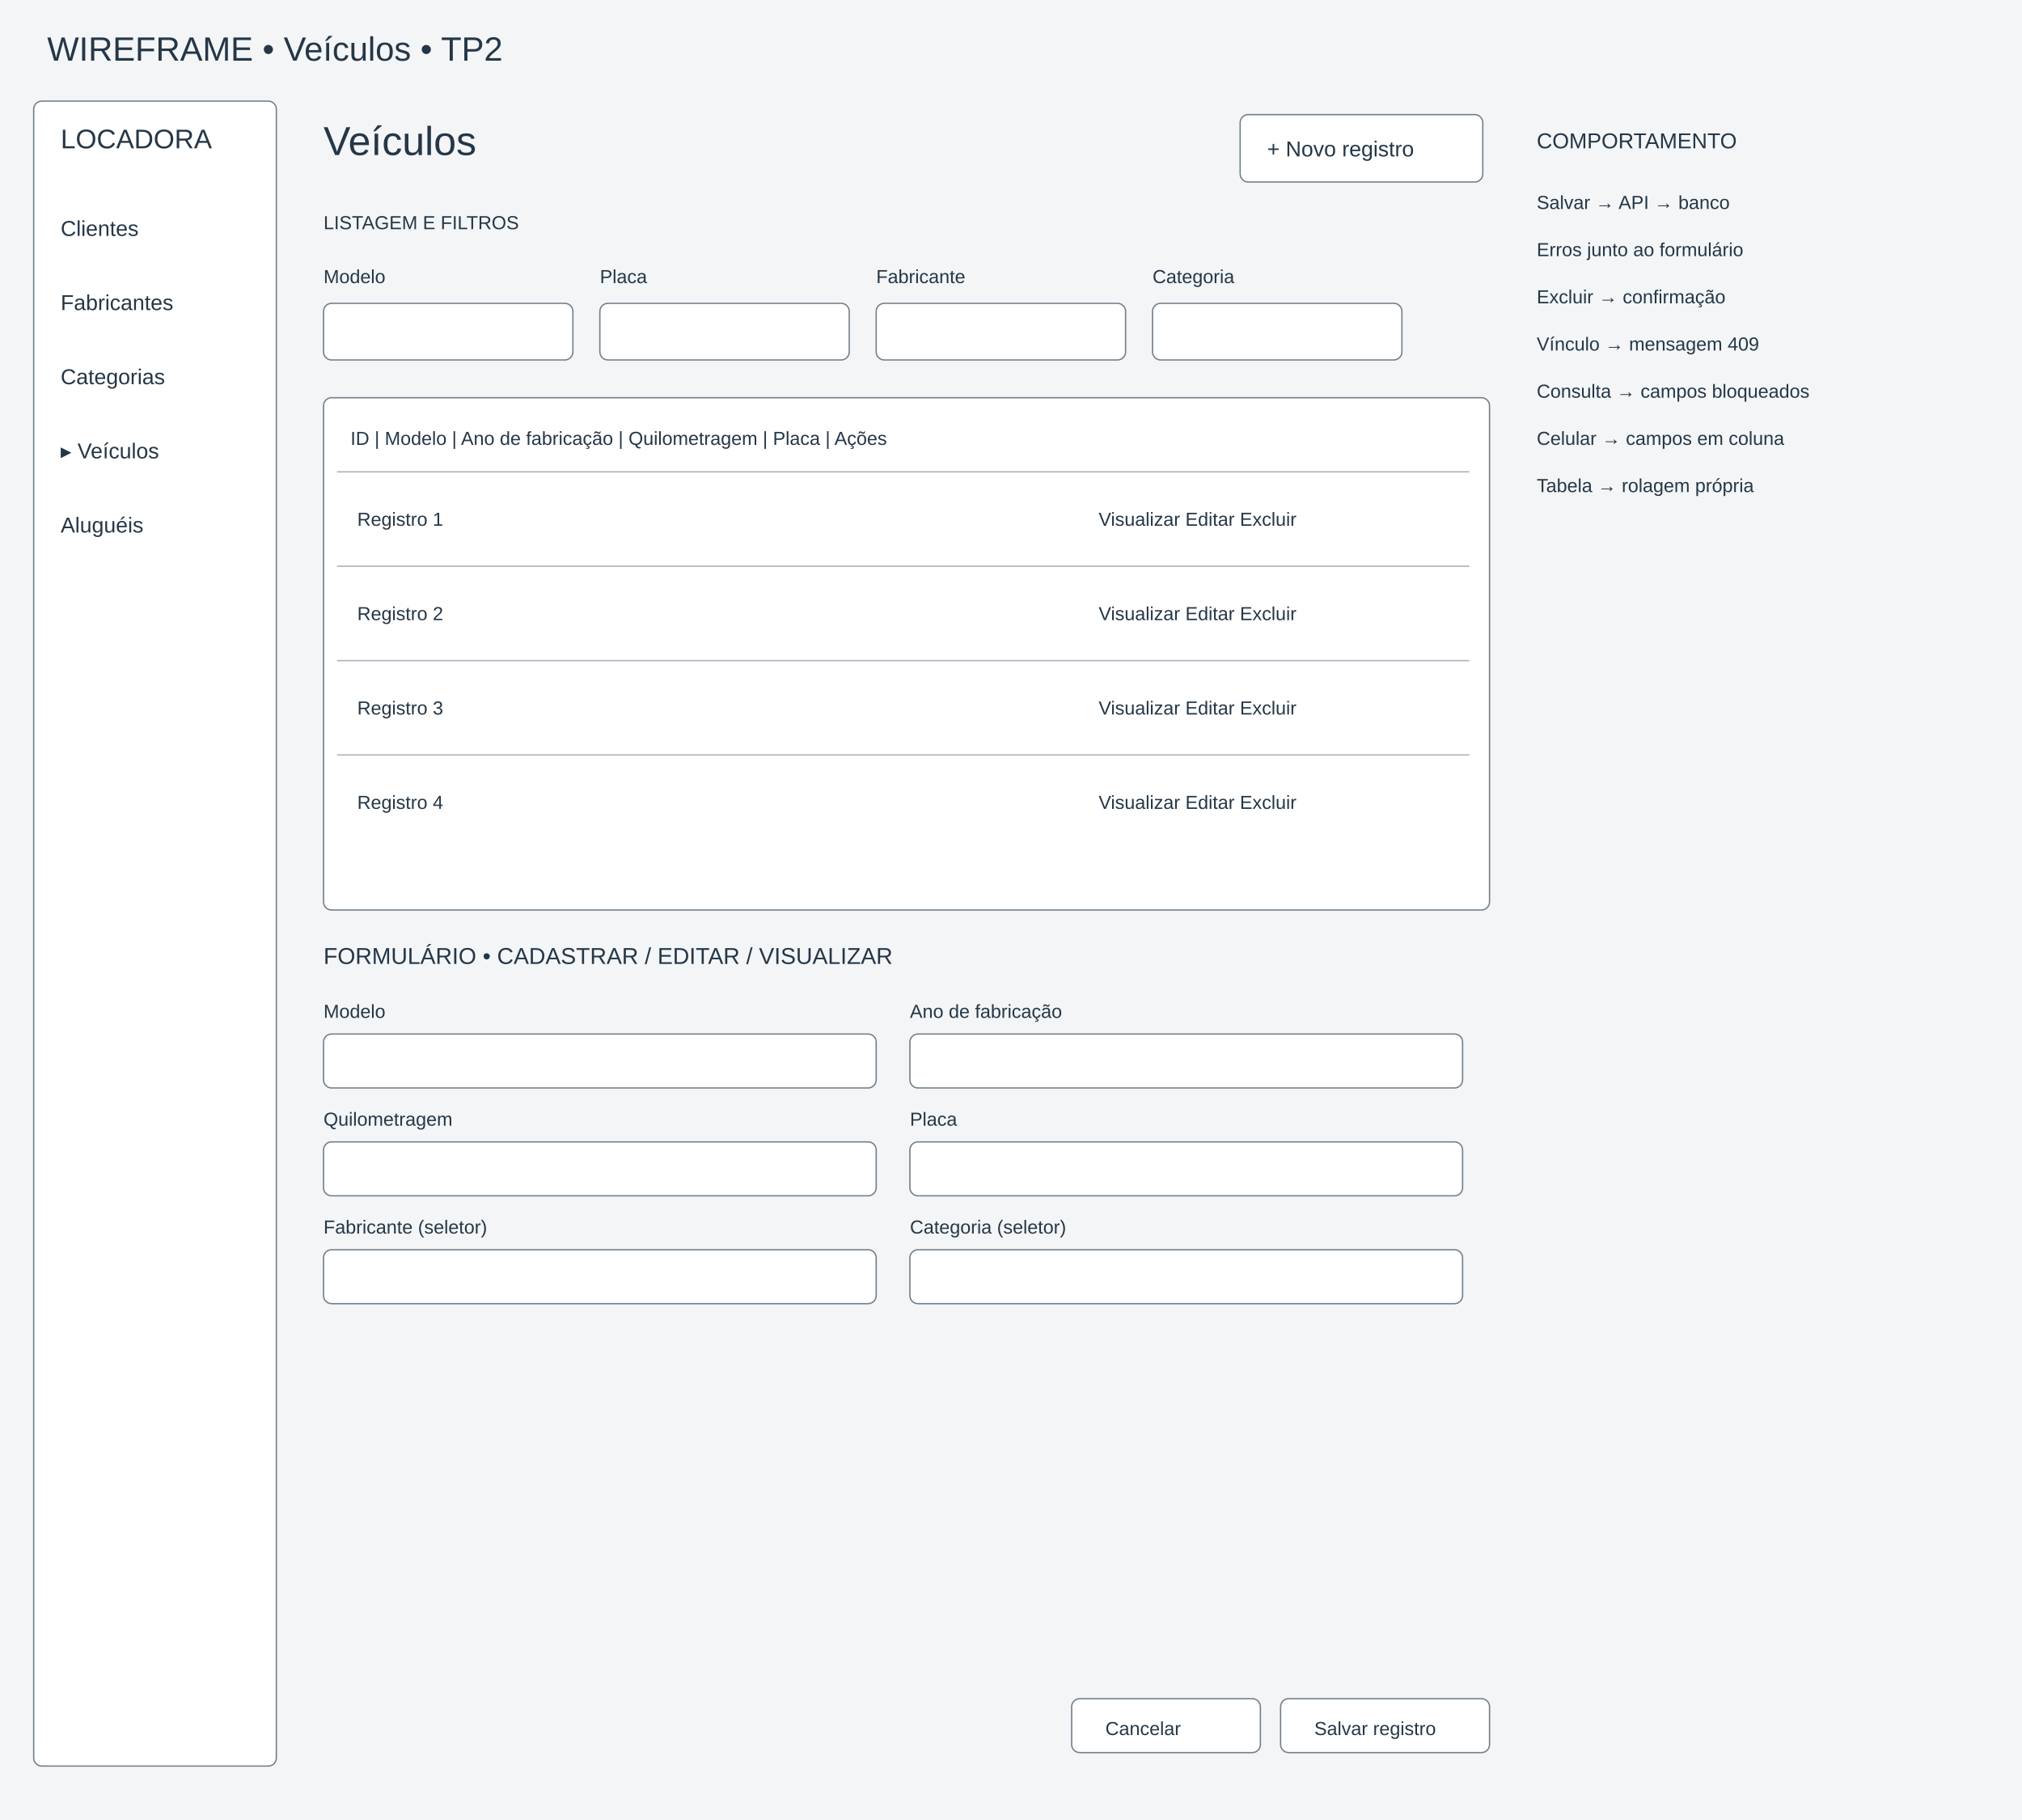
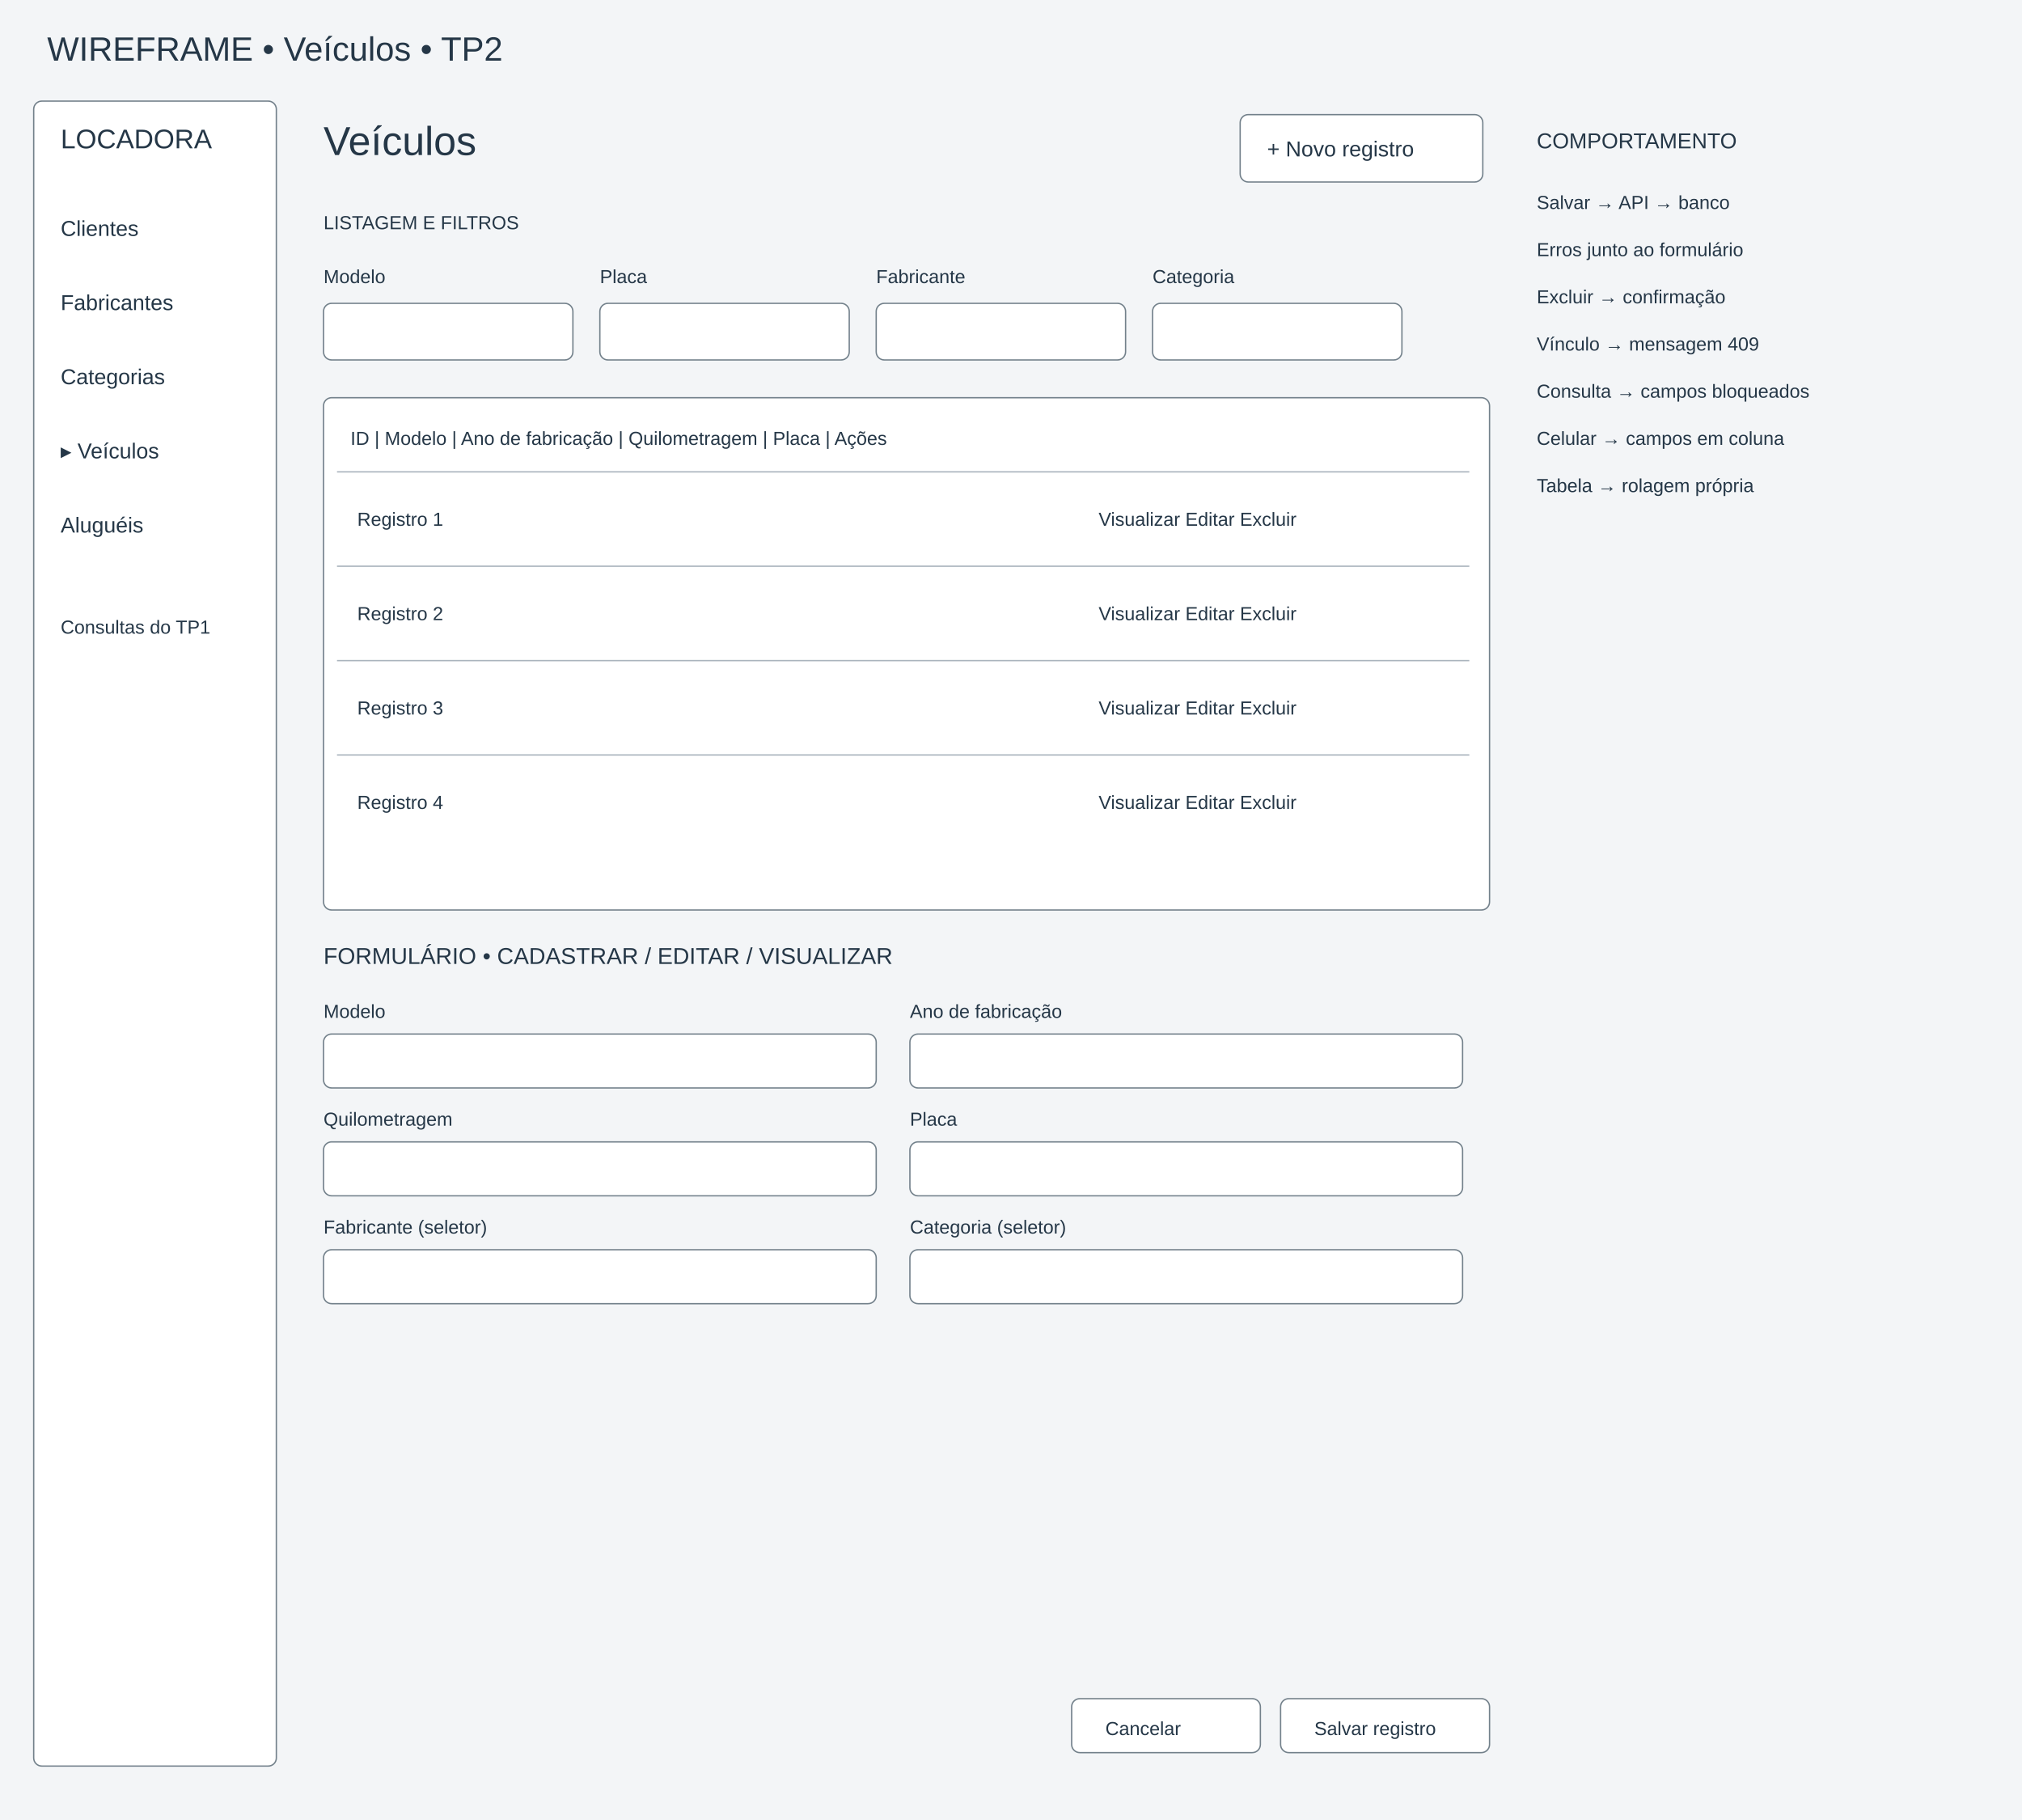
<svg xmlns="http://www.w3.org/2000/svg" width="1500" height="1350" viewBox="0 0 1500 1350">
  <rect width="1500" height="1350" fill="#f3f5f7" />
  <g font-family="Arial">
    <text x="35" y="45" font-size="25" fill="#253747">WIREFRAME • Veículos • TP2</text>
    <rect x="25" y="75" width="180" height="1235" rx="6" fill="white" stroke="#73818b" />
    <text x="45" y="110" font-size="20" fill="#253747">LOCADORA</text>
    <text x="45" y="175" font-size="16" fill="#253747">Clientes</text>
    <text x="45" y="230" font-size="16" fill="#253747">Fabricantes</text>
    <text x="45" y="285" font-size="16" fill="#253747">Categorias</text>
    <text x="45" y="340" font-size="16" fill="#253747">▸ Veículos</text>
    <text x="45" y="395" font-size="16" fill="#253747">Aluguéis</text>
    <text x="240" y="115" font-size="30" fill="#253747">Veículos</text>
    <rect x="920" y="85" width="180" height="50" rx="6" fill="white" stroke="#73818b" />
    <text x="940" y="116" font-size="16" fill="#253747">+ Novo registro</text>
    <text x="240" y="170" font-size="14" fill="#253747">LISTAGEM E FILTROS</text>
    <text x="240" y="210" font-size="14" fill="#253747">Modelo</text>
    <rect x="240" y="225" width="185" height="42" rx="6" fill="white" stroke="#73818b" />
    <text x="445" y="210" font-size="14" fill="#253747">Placa</text>
    <rect x="445" y="225" width="185" height="42" rx="6" fill="white" stroke="#73818b" />
    <text x="650" y="210" font-size="14" fill="#253747">Fabricante</text>
    <rect x="650" y="225" width="185" height="42" rx="6" fill="white" stroke="#73818b" />
    <text x="855" y="210" font-size="14" fill="#253747">Categoria</text>
    <rect x="855" y="225" width="185" height="42" rx="6" fill="white" stroke="#73818b" />
    <rect x="240" y="295" width="865" height="380" rx="6" fill="white" stroke="#73818b" />
    <text x="260" y="330" font-size="14" fill="#253747">ID | Modelo | Ano de fabricação | Quilometragem | Placa | Ações</text>
    <path d="M250 350H1090" stroke="#aab4bd" />
    <text x="265" y="390" font-size="14" fill="#253747">Registro 1</text>
    <text x="815" y="390" font-size="14" fill="#253747">Visualizar  Editar  Excluir</text>
    <path d="M250 420H1090" stroke="#aab4bd" />
    <text x="265" y="460" font-size="14" fill="#253747">Registro 2</text>
    <text x="815" y="460" font-size="14" fill="#253747">Visualizar  Editar  Excluir</text>
    <path d="M250 490H1090" stroke="#aab4bd" />
    <text x="265" y="530" font-size="14" fill="#253747">Registro 3</text>
    <text x="815" y="530" font-size="14" fill="#253747">Visualizar  Editar  Excluir</text>
    <path d="M250 560H1090" stroke="#aab4bd" />
    <text x="265" y="600" font-size="14" fill="#253747">Registro 4</text>
    <text x="815" y="600" font-size="14" fill="#253747">Visualizar  Editar  Excluir</text>
    <text x="240" y="715" font-size="17" fill="#253747">FORMULÁRIO • CADASTRAR / EDITAR / VISUALIZAR</text>
    <text x="240" y="755" font-size="14" fill="#253747">Modelo</text>
    <rect x="240" y="767" width="410" height="40" rx="6" fill="white" stroke="#73818b" />
    <text x="675" y="755" font-size="14" fill="#253747">Ano de fabricação</text>
    <rect x="675" y="767" width="410" height="40" rx="6" fill="white" stroke="#73818b" />
    <text x="240" y="835" font-size="14" fill="#253747">Quilometragem</text>
    <rect x="240" y="847" width="410" height="40" rx="6" fill="white" stroke="#73818b" />
    <text x="675" y="835" font-size="14" fill="#253747">Placa</text>
    <rect x="675" y="847" width="410" height="40" rx="6" fill="white" stroke="#73818b" />
    <text x="240" y="915" font-size="14" fill="#253747">Fabricante (seletor)</text>
    <rect x="240" y="927" width="410" height="40" rx="6" fill="white" stroke="#73818b" />
    <text x="675" y="915" font-size="14" fill="#253747">Categoria (seletor)</text>
    <rect x="675" y="927" width="410" height="40" rx="6" fill="white" stroke="#73818b" />
    <rect x="795" y="1260" width="140" height="40" rx="6" fill="white" stroke="#73818b" />
    <text x="820" y="1287" font-size="14" fill="#253747">Cancelar</text>
    <rect x="950" y="1260" width="155" height="40" rx="6" fill="white" stroke="#73818b" />
    <text x="975" y="1287" font-size="14" fill="#253747">Salvar registro</text>
    <text x="1140" y="110" font-size="16" fill="#253747">COMPORTAMENTO</text>
    <text x="1140" y="155" font-size="14" fill="#253747">Salvar → API → banco</text>
    <text x="1140" y="190" font-size="14" fill="#253747">Erros junto ao formulário</text>
    <text x="1140" y="225" font-size="14" fill="#253747">Excluir → confirmação</text>
    <text x="1140" y="260" font-size="14" fill="#253747">Vínculo → mensagem 409</text>
    <text x="1140" y="295" font-size="14" fill="#253747">Consulta → campos bloqueados</text>
    <text x="1140" y="330" font-size="14" fill="#253747">Celular → campos em coluna</text>
    <text x="1140" y="365" font-size="14" fill="#253747">Tabela → rolagem própria</text>
+     <text x="45" y="470" font-size="14" fill="#253747">Consultas do TP1</text>
  </g>
</svg>
